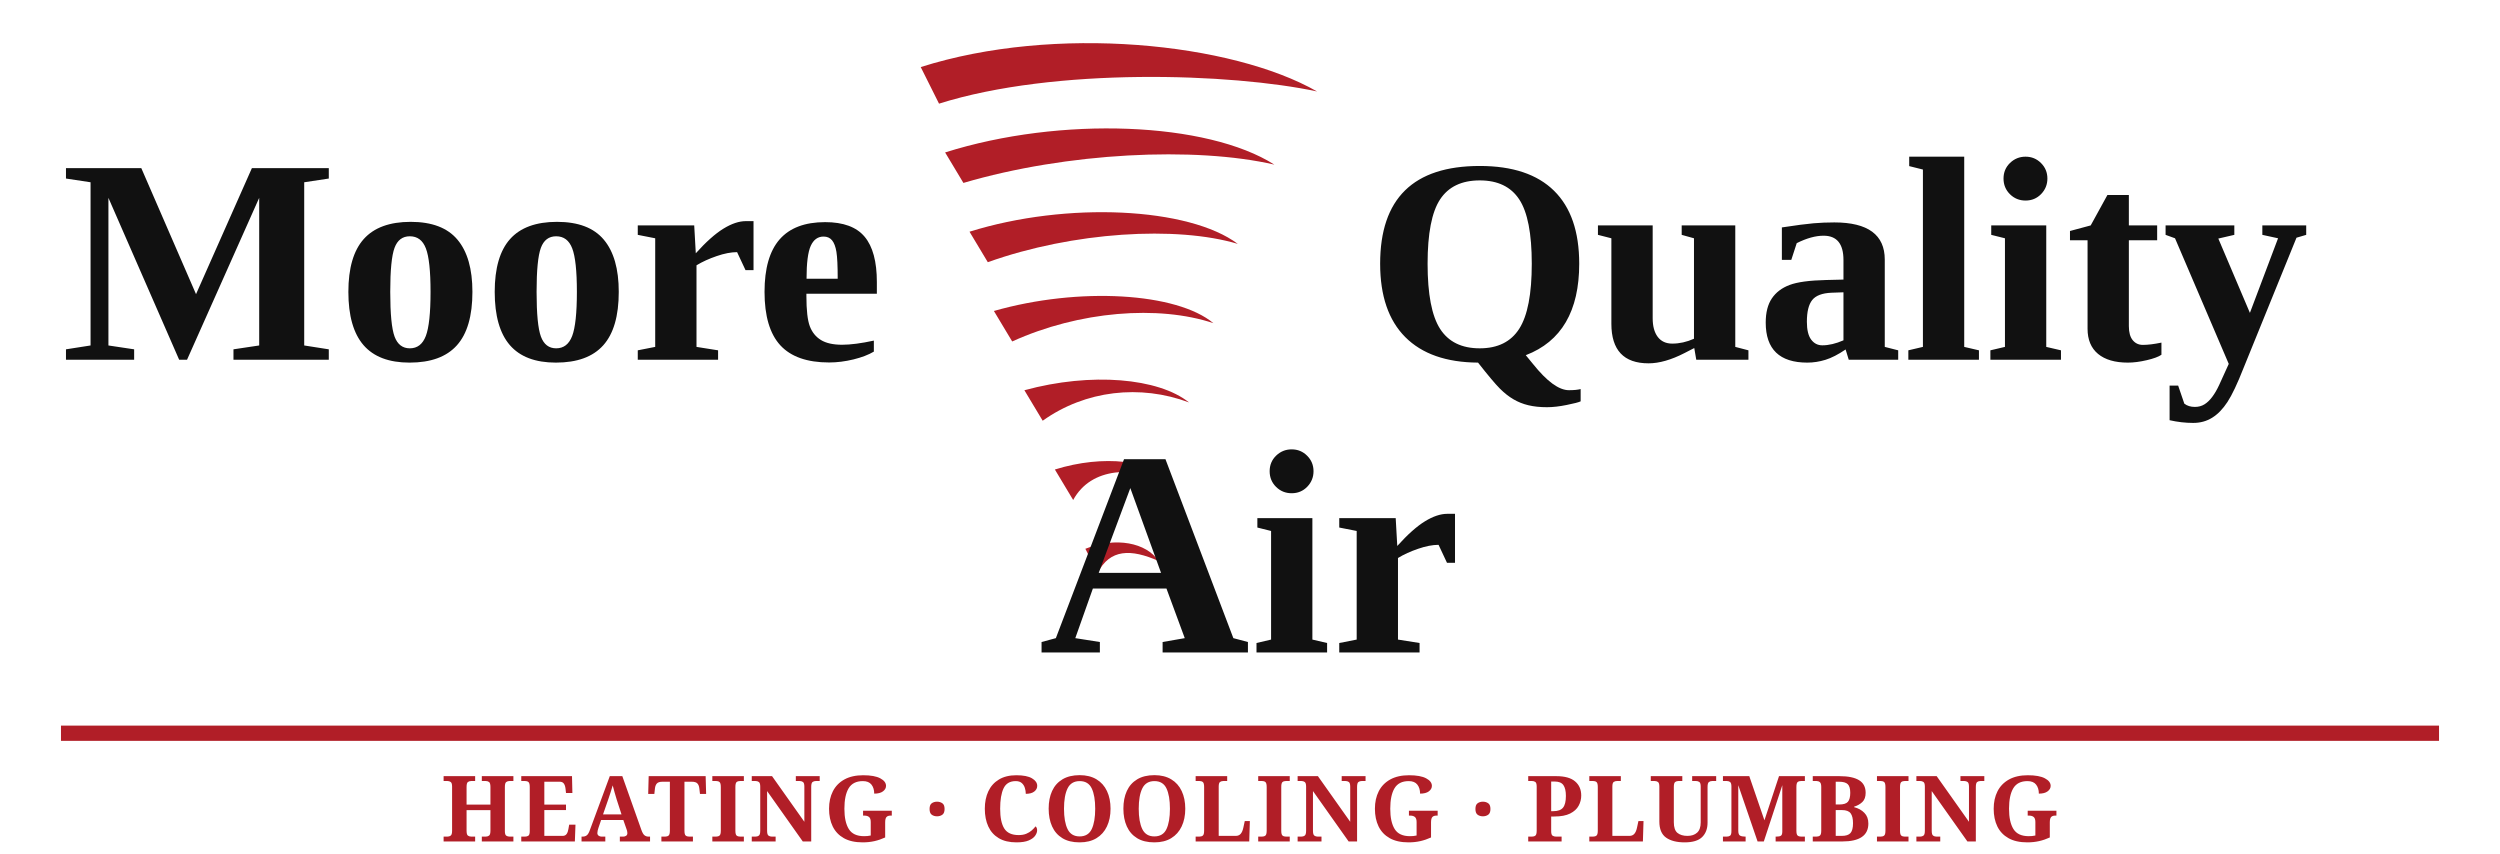
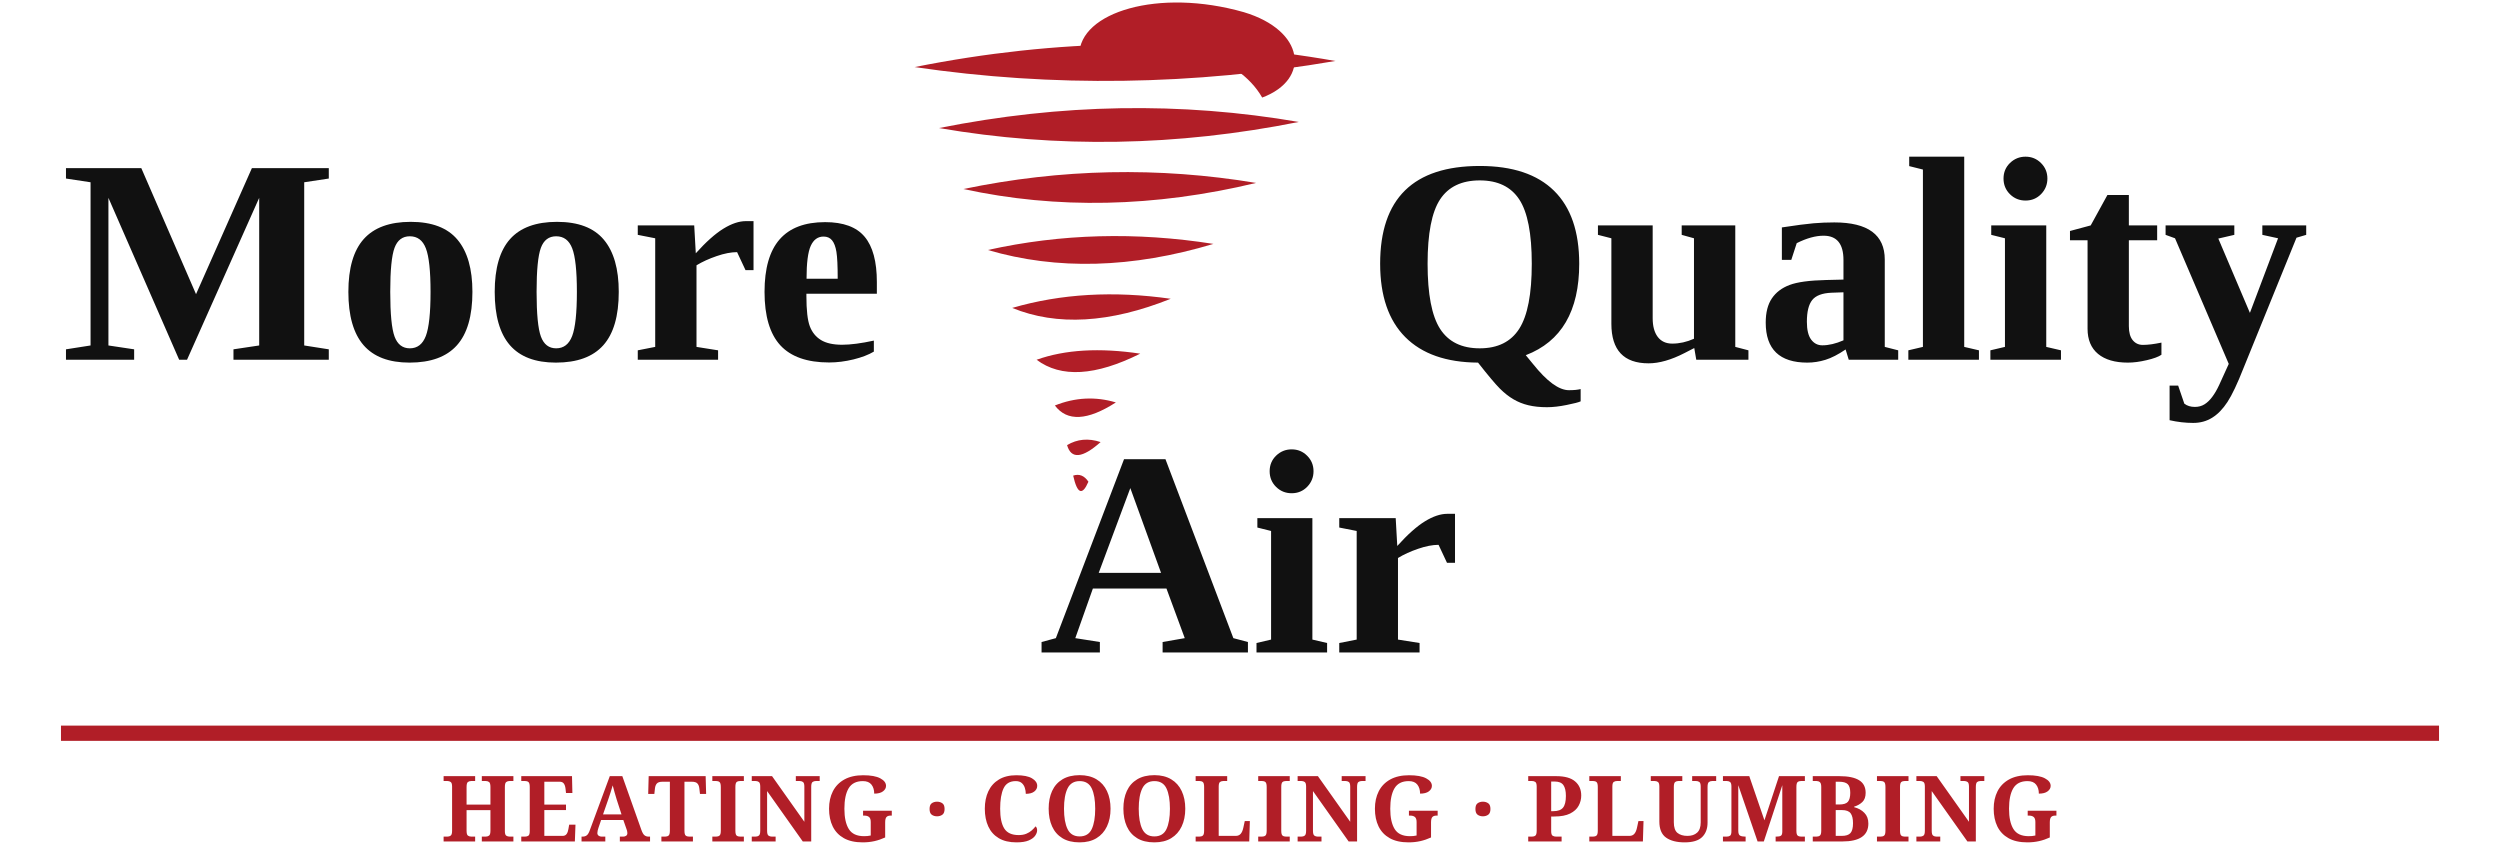
<svg xmlns="http://www.w3.org/2000/svg" viewBox="0 0 820 280" role="img" aria-label="Moore Quality Air — Heating, Cooling, Plumbing">
  <style>
    .wm  { font-family: Georgia, "Times New Roman", serif; font-weight: 700; fill: #111; }
    .red { fill: #b11e27; }
    .tag { font-family: Georgia, serif; font-weight: 700; fill: #b11e27; letter-spacing: .03em; }
  </style>
-   <g class="red" transform="translate(300 16)">
-     <path d="M2 6 C46 -8 104 -2 132 14 C104 8 46 6 8 18 Z" />
-     <path d="M10 34 C48 22 96 24 118 38 C92 32 50 34 16 44 Z" />
-     <path d="M18 60 C50 50 90 52 106 64 C86 58 52 60 24 70 Z" />
-     <path d="M26 86 C54 78 86 80 98 90 C80 84 54 86 32 96 Z" />
-     <path d="M36 112 C58 106 80 108 90 116 C74 110 56 112 42 122 Z" />
-     <path d="M46 138 C62 133 78 135 84 142 C72 137 58 137 52 148 Z" />
-     <path d="M56 164 C66 160 76 162 80 168 C71 164 64 164 60 172 Z" />
+   <g class="red" transform="translate(296 2)">
+     <path d="M58 16 C58 2 84 -6 112 2 C132 8 134 24 118 30 C110 16 88 10 70 16 C86 12 104 14 110 22 C98 16 74 16 58 16 Z" />
+     <path d="M4 20   Q74 6  142 18   Q72 30 4 20 Z" />
+     <path d="M12 40  Q72 28 130 38   Q70 50 12 40 Z" />
+     <path d="M20 60  Q68 50 116 58   Q66 70 20 60 Z" />
+     <path d="M28 80  Q64 72 102 78   Q62 90 28 80 Z" />
+     <path d="M36 99  Q60 92 88 96     Q58 108 36 99 Z" />
+     <path d="M44 116 Q58 111 78 114   Q56 125 44 116 Z" />
+     <path d="M50 131 Q60 127 70 130   Q56 139 50 131 Z" />
+     <path d="M54 144 Q59 141 65 143   Q56 151 54 144 Z" />
+     <path d="M56 154 Q59 153 61 156 Q58 163 56 154 Z" />
  </g>
  <text x="20" y="118" class="wm" font-size="96" textLength="250" lengthAdjust="spacingAndGlyphs">Moore</text>
  <text x="448" y="118" class="wm" font-size="96" textLength="330" lengthAdjust="spacingAndGlyphs">Quality</text>
  <text x="410" y="214" class="wm" font-size="96" textLength="150" lengthAdjust="spacingAndGlyphs" text-anchor="middle">Air</text>
  <rect x="20" y="238" width="780" height="5" class="red" />
  <text x="410" y="276" text-anchor="middle" class="tag" font-size="30" textLength="600" lengthAdjust="spacingAndGlyphs">HEATING · COOLING · PLUMBING</text>
</svg>
